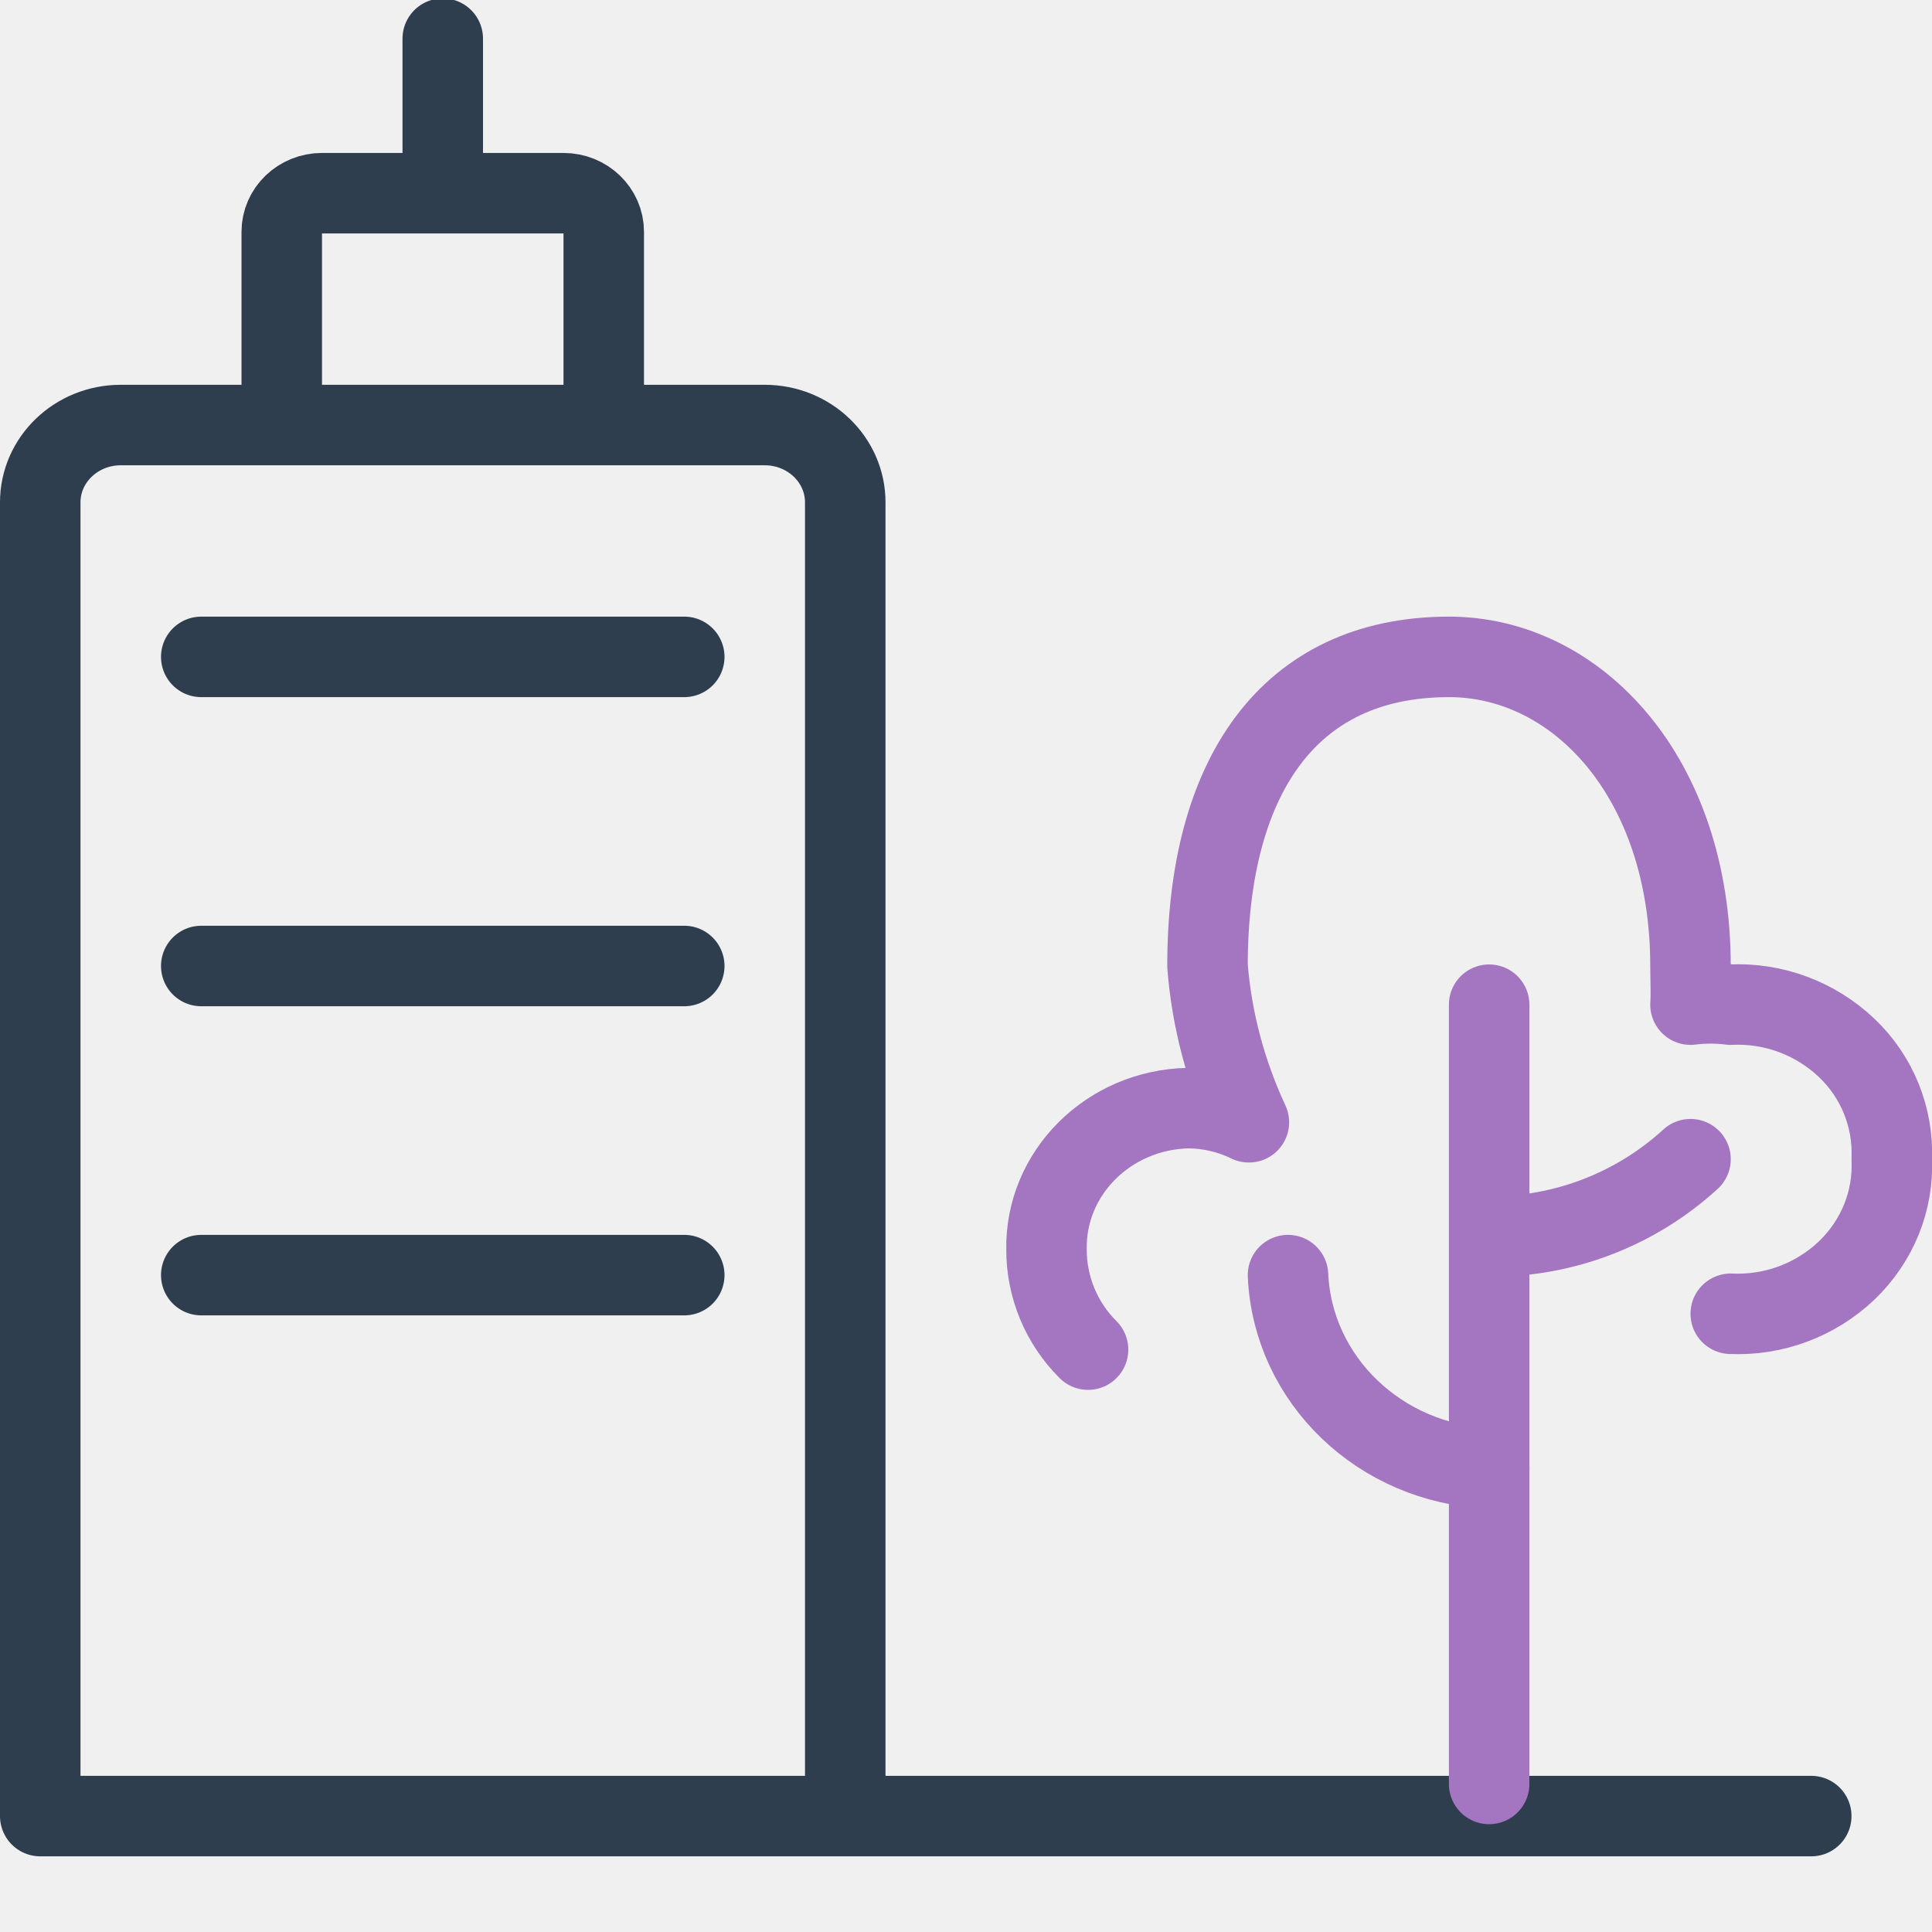
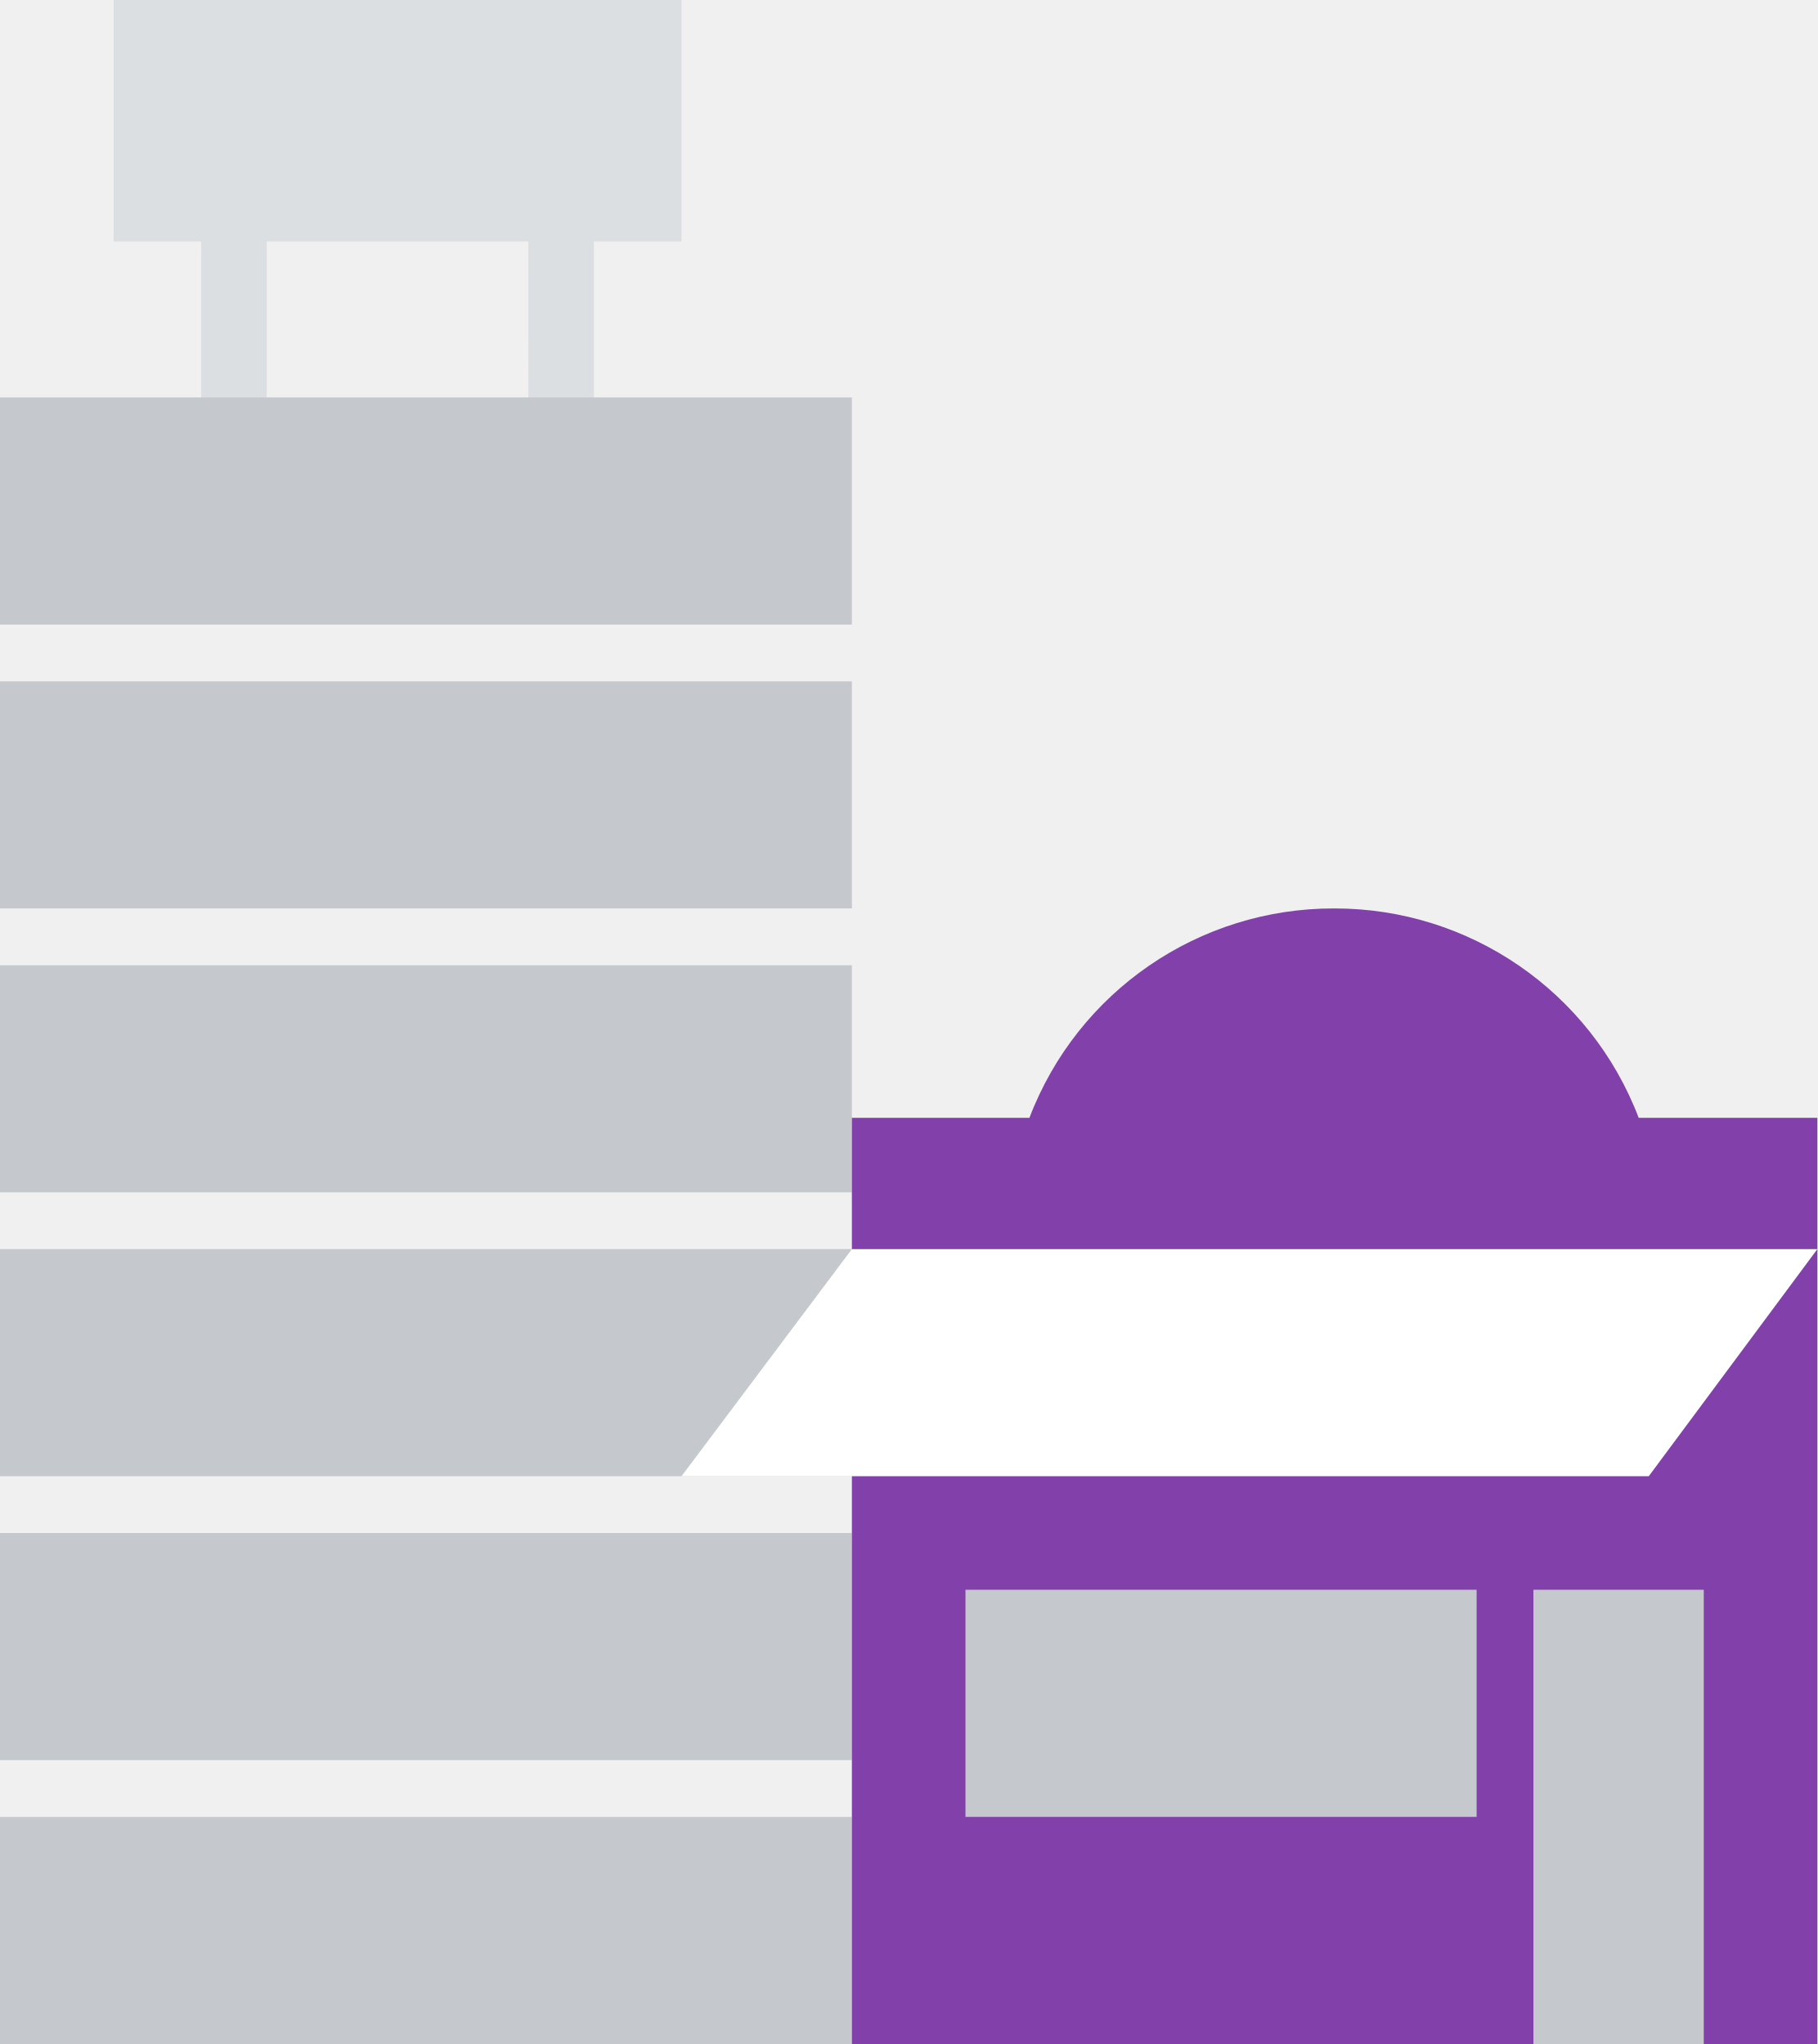
- <svg xmlns="http://www.w3.org/2000/svg" width="36" height="36">
-   <g stroke-width="1.5" fill="none" fill-rule="evenodd" stroke-linecap="round" stroke-linejoin="round">
-     <path d="M.75 33.84V9.36c0-.795.672-1.44 1.5-1.44h12c.828 0 1.5.645 1.5 1.44v24.48M11.25 4.32c0-.398-.336-.72-.75-.72H6c-.414 0-.75.322-.75.72v3.6h6v-3.6zM8.25 3.6V.72M3.75 12.24h9M3.75 18h9M3.75 23.76h9M.75 33.84h33" stroke="#2E3E4F" />
-     <path stroke="#A476C1" d="M27.748 18.721v14.52M24 23.76c.088 1.952 1.717 3.515 3.75 3.6M27.75 23.04a5.487 5.487 0 003.75-1.44" />
-     <path d="M32.25 24.48a2.942 2.942 0 002.16-.806c.571-.548.876-1.3.84-2.074a2.701 2.701 0 00-.84-2.074 2.942 2.942 0 00-2.16-.806 3.038 3.038 0 00-.75 0c.015-.212 0-.503 0-.72 0-3.51-2.11-5.76-4.5-5.76-3 0-4.5 2.25-4.5 5.76.08 1.006.342 1.99.771 2.912a2.613 2.613 0 00-1.131-.264c-1.485.032-2.665 1.21-2.64 2.635a2.625 2.625 0 00.774 1.865" stroke="#A476C1" />
+ <svg xmlns="http://www.w3.org/2000/svg" height="36" width="32">
+   <g fill="none">
+     <path d="M12 0v4.254h-1.542V8H9.304l-.001-3.746H4.697V8H3.541V4.254H2V0z" fill="#dcdfe1" />
+     <path d="M15 32v4H0v-4zm0-5v4H0v-4zm0-5v4H0v-4zm0-5v4H0v-4zm0-5v4H0v-4zm0-5v4H0V7z" fill="#c5c9ce" />
+     <path d="M28.854 19.688A5.726 5.726 0 0023.49 16a5.726 5.726 0 00-5.364 3.688H15V36h17V19.688z" fill="#8241aa" />
+     <path d="M17 28h9v4h-9zM27 28h3v8h-3z" fill="#c5c9ce" />
+     <path d="M29.031 26H12l3-4h17z" fill="#fff" />
  </g>
</svg>
